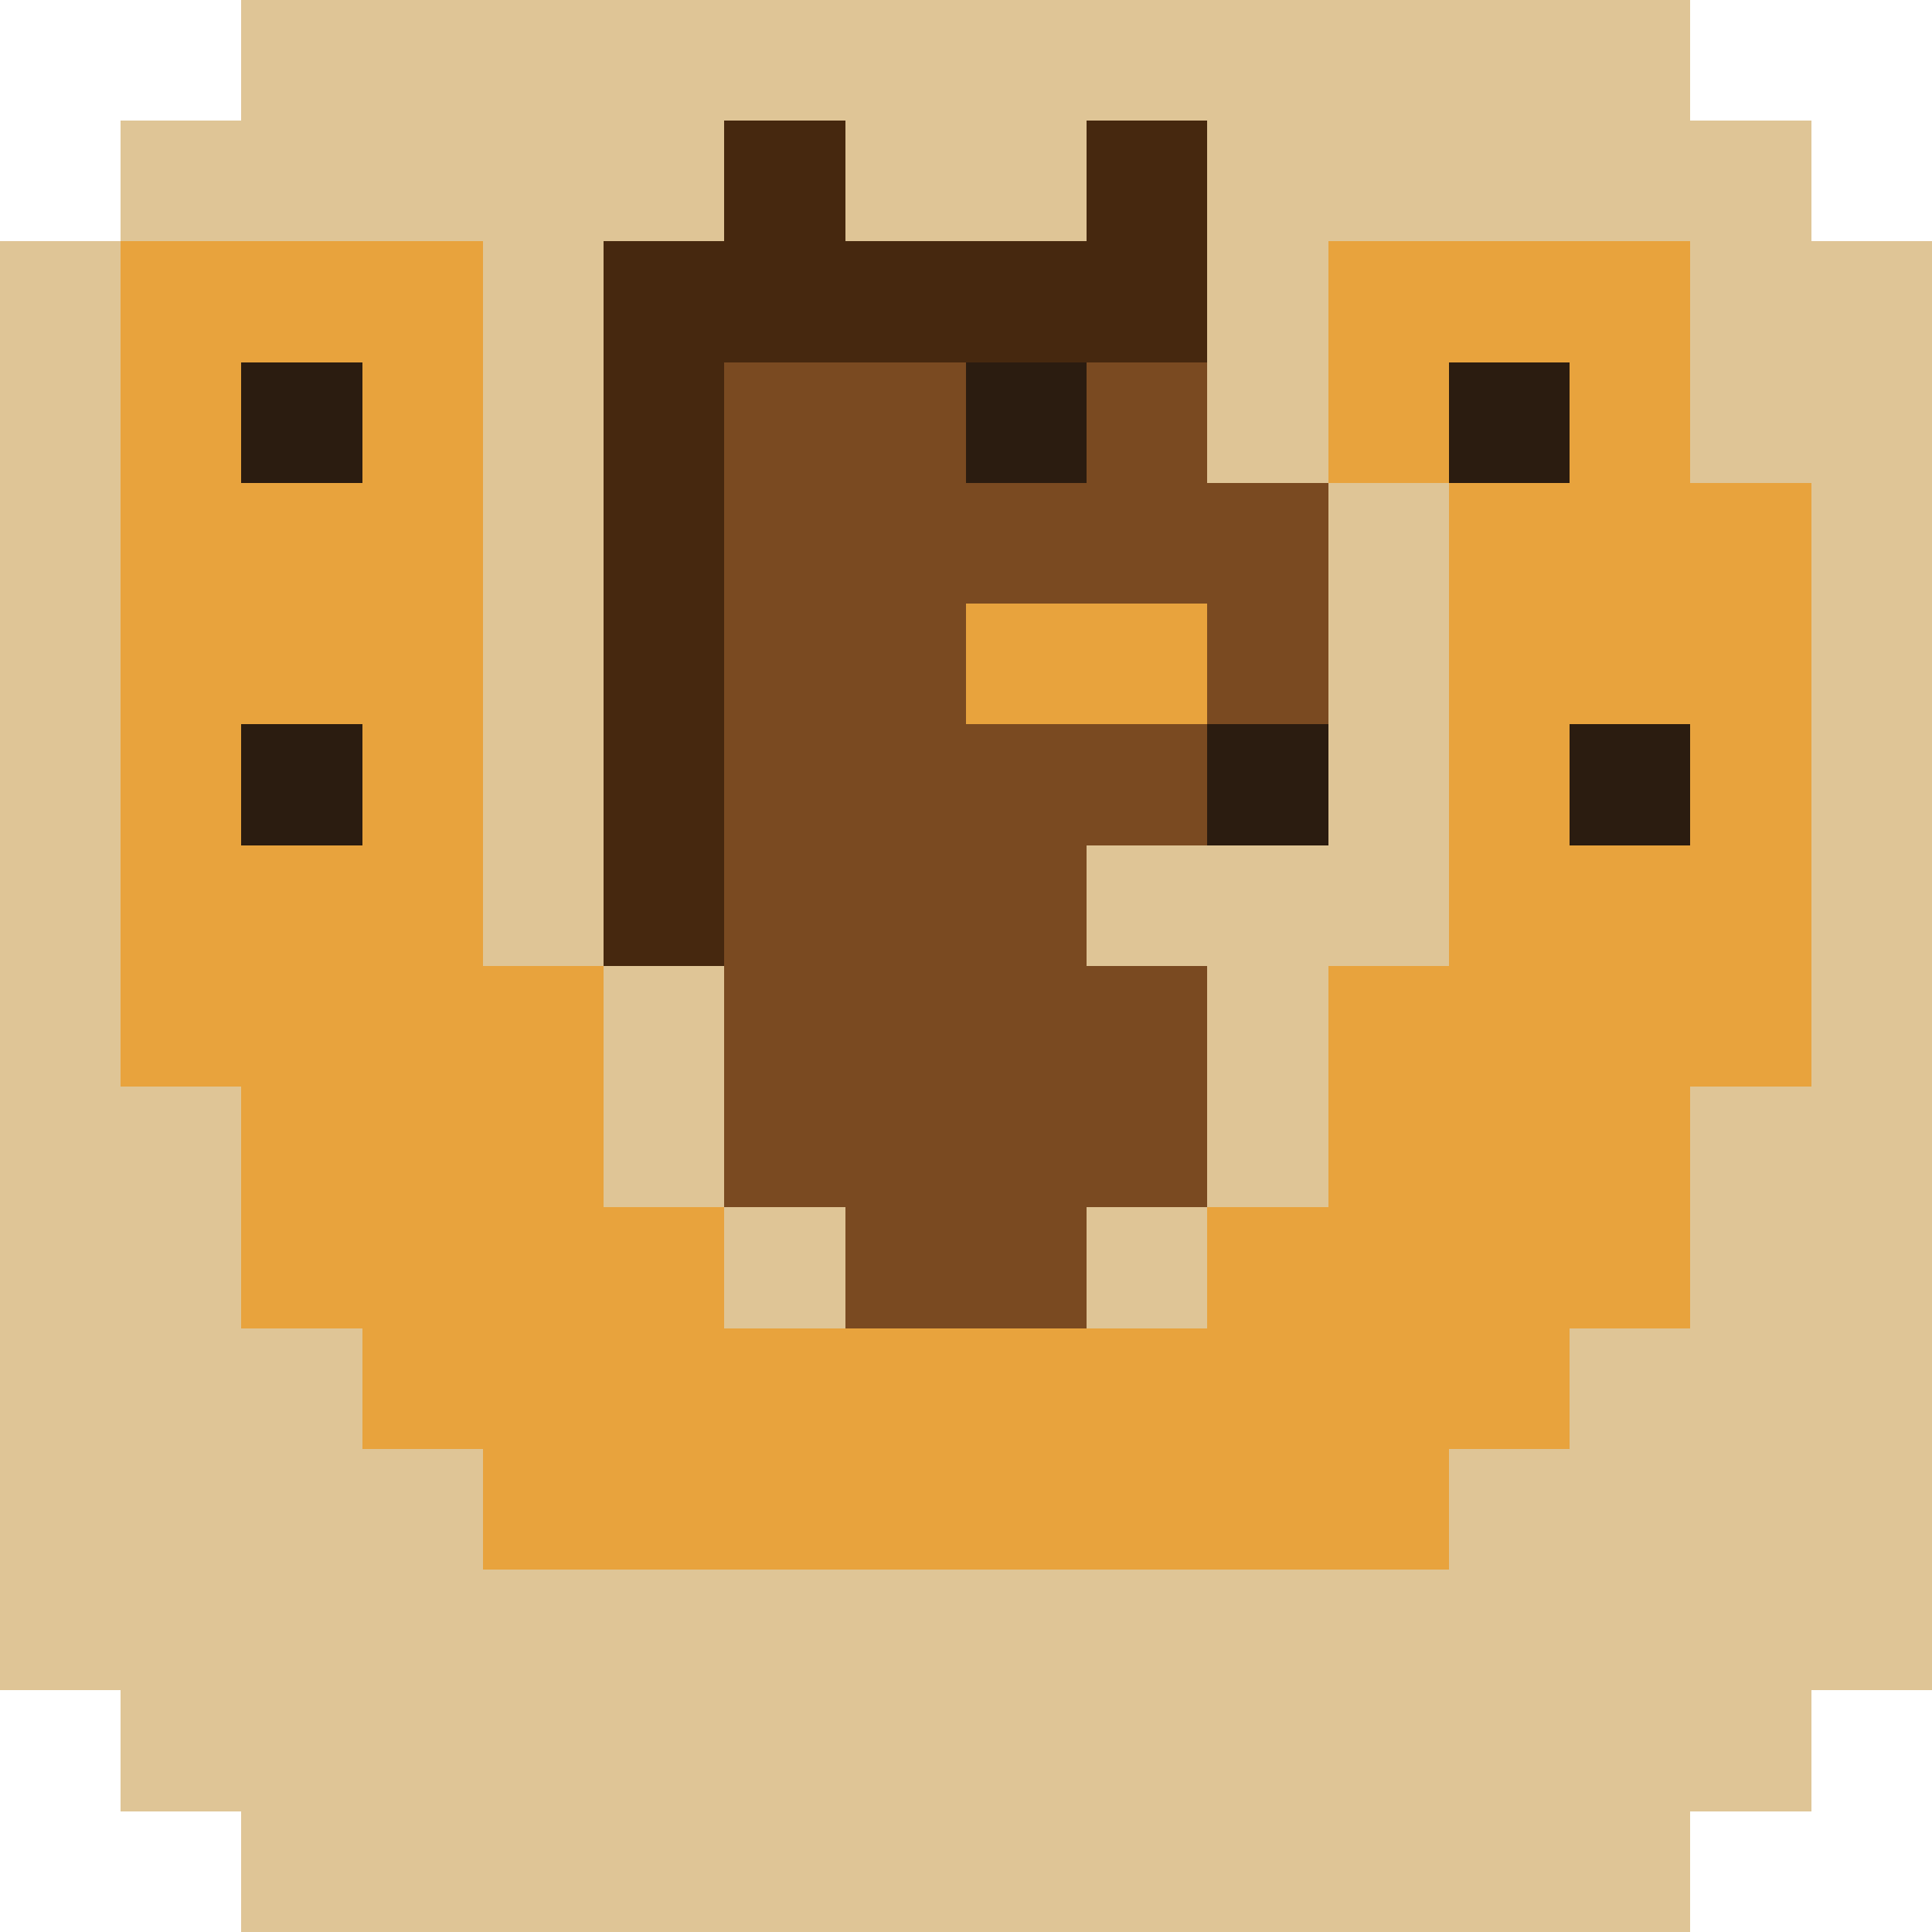
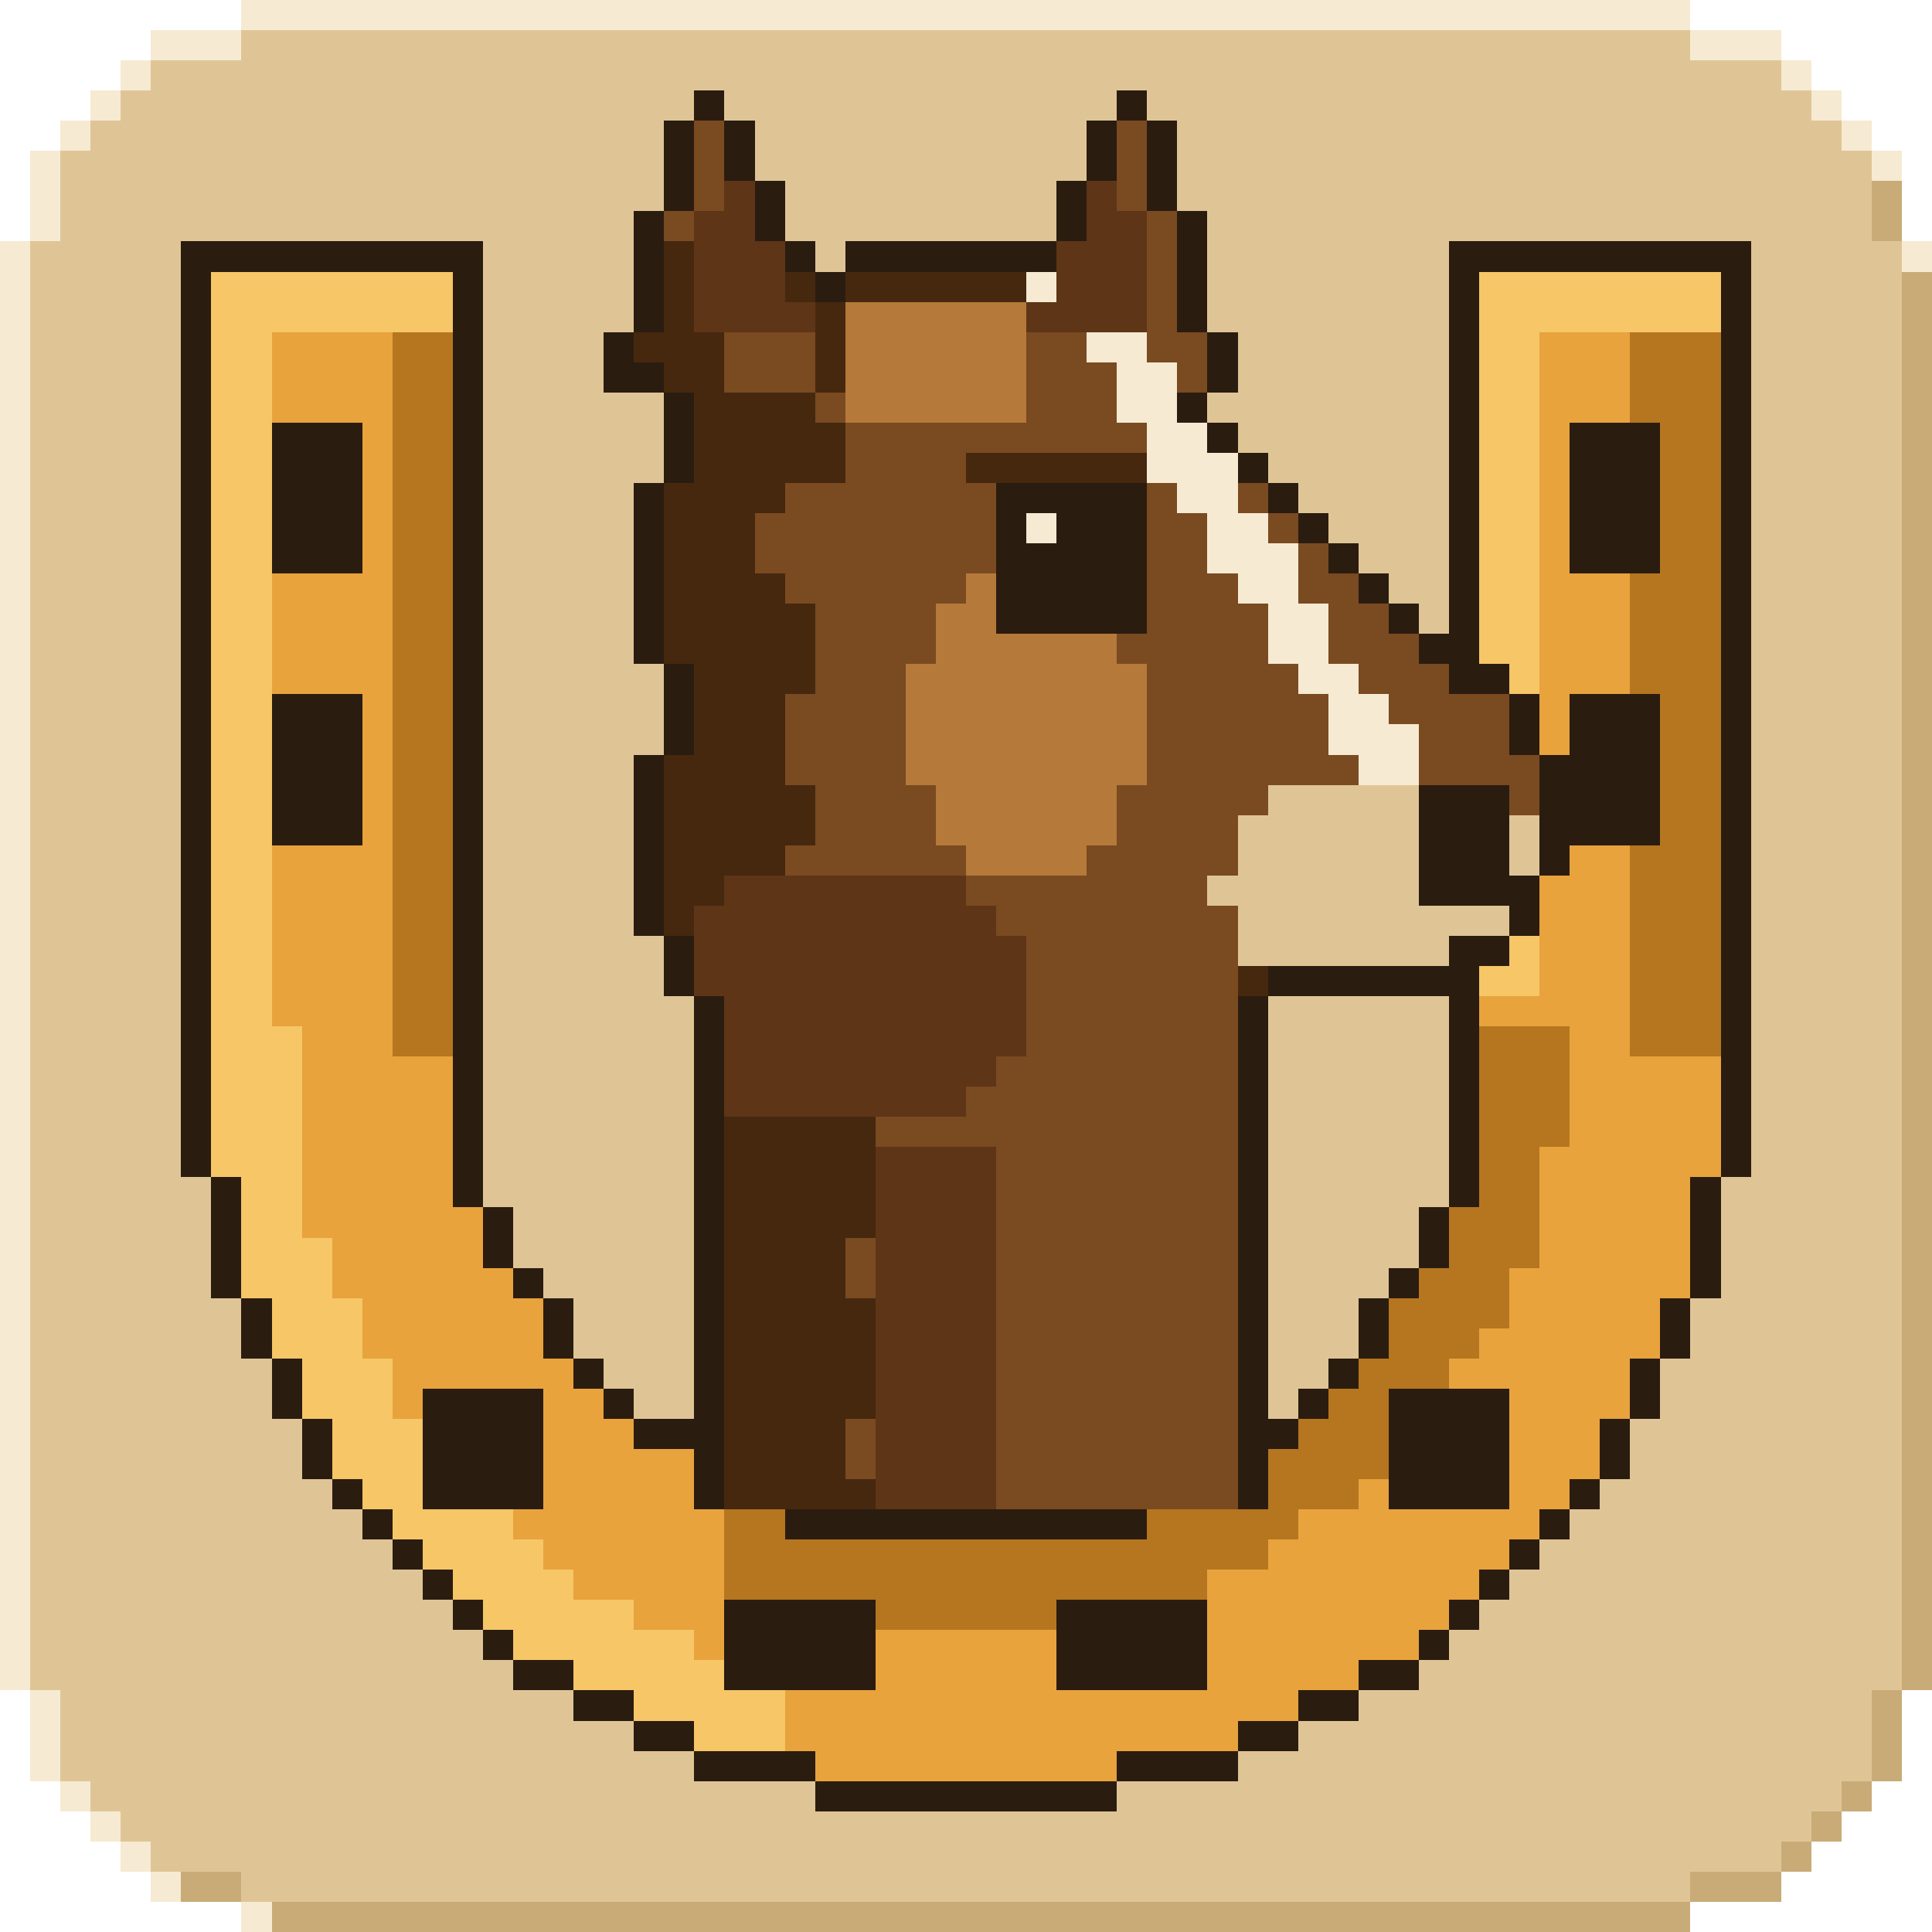
- <svg xmlns="http://www.w3.org/2000/svg" viewBox="0 0 16 16" width="16" height="16" shape-rendering="crispEdges">
+ <svg xmlns="http://www.w3.org/2000/svg" viewBox="0 0 64 64" width="64" height="64" shape-rendering="crispEdges">
+   <g fill="#f6ead2">
+     <rect x="8" y="0" width="48" height="1" />
+     <rect x="5" y="1" width="3" height="1" />
+     <rect x="56" y="1" width="3" height="1" />
+     <rect x="4" y="2" width="1" height="1" />
+     <rect x="59" y="2" width="1" height="1" />
+     <rect x="3" y="3" width="1" height="1" />
+     <rect x="60" y="3" width="1" height="1" />
+     <rect x="2" y="4" width="1" height="1" />
+     <rect x="61" y="4" width="1" height="1" />
+     <rect x="1" y="5" width="1" height="3" />
+     <rect x="62" y="5" width="1" height="1" />
+     <rect x="0" y="8" width="1" height="48" />
+     <rect x="63" y="8" width="1" height="1" />
+     <rect x="34" y="9" width="1" height="1" />
+     <rect x="36" y="11" width="2" height="1" />
+     <rect x="37" y="12" width="2" height="2" />
+     <rect x="38" y="14" width="2" height="1" />
+     <rect x="38" y="15" width="3" height="1" />
+     <rect x="39" y="16" width="2" height="1" />
+     <rect x="34" y="17" width="1" height="1" />
+     <rect x="40" y="17" width="2" height="1" />
+     <rect x="40" y="18" width="3" height="1" />
+     <rect x="41" y="19" width="2" height="1" />
+     <rect x="42" y="20" width="2" height="2" />
+     <rect x="43" y="22" width="2" height="1" />
+     <rect x="44" y="23" width="2" height="1" />
+     <rect x="44" y="24" width="3" height="1" />
+     <rect x="45" y="25" width="2" height="1" />
+     <rect x="1" y="56" width="1" height="3" />
+     <rect x="2" y="59" width="1" height="1" />
+     <rect x="3" y="60" width="1" height="1" />
+     <rect x="4" y="61" width="1" height="1" />
+     <rect x="5" y="62" width="1" height="1" />
+     <rect x="8" y="63" width="1" height="1" />
+   </g>
  <g fill="#dfc596">
-     <rect x="2" y="0" width="12" height="1" />
-     <rect x="1" y="1" width="5" height="1" />
-     <rect x="7" y="1" width="2" height="1" />
-     <rect x="10" y="1" width="5" height="1" />
-     <rect x="0" y="2" width="1" height="12" />
-     <rect x="4" y="2" width="1" height="6" />
-     <rect x="10" y="2" width="1" height="2" />
-     <rect x="14" y="2" width="2" height="2" />
-     <rect x="11" y="4" width="1" height="4" />
-     <rect x="15" y="4" width="1" height="10" />
-     <rect x="9" y="7" width="2" height="1" />
-     <rect x="5" y="8" width="1" height="2" />
-     <rect x="10" y="8" width="1" height="2" />
-     <rect x="1" y="9" width="1" height="6" />
-     <rect x="14" y="9" width="1" height="6" />
-     <rect x="6" y="10" width="1" height="1" />
-     <rect x="9" y="10" width="1" height="1" />
-     <rect x="2" y="11" width="1" height="5" />
-     <rect x="13" y="11" width="1" height="5" />
-     <rect x="3" y="12" width="1" height="4" />
-     <rect x="12" y="12" width="1" height="4" />
-     <rect x="4" y="13" width="8" height="3" />
+     <rect x="8" y="1" width="48" height="1" />
+     <rect x="5" y="2" width="54" height="1" />
+     <rect x="4" y="3" width="19" height="1" />
+     <rect x="24" y="3" width="13" height="1" />
+     <rect x="38" y="3" width="22" height="1" />
+     <rect x="3" y="4" width="19" height="1" />
+     <rect x="25" y="4" width="11" height="2" />
+     <rect x="39" y="4" width="22" height="1" />
+     <rect x="2" y="5" width="20" height="2" />
+     <rect x="39" y="5" width="23" height="2" />
+     <rect x="26" y="6" width="9" height="2" />
+     <rect x="2" y="7" width="19" height="1" />
+     <rect x="40" y="7" width="22" height="1" />
+     <rect x="1" y="8" width="5" height="31" />
+     <rect x="16" y="8" width="5" height="3" />
+     <rect x="27" y="8" width="1" height="1" />
+     <rect x="40" y="8" width="8" height="3" />
+     <rect x="58" y="8" width="5" height="31" />
+     <rect x="16" y="11" width="4" height="2" />
+     <rect x="41" y="11" width="7" height="2" />
+     <rect x="16" y="13" width="6" height="3" />
+     <rect x="40" y="13" width="8" height="1" />
+     <rect x="41" y="14" width="7" height="1" />
+     <rect x="42" y="15" width="6" height="1" />
+     <rect x="16" y="16" width="5" height="6" />
+     <rect x="43" y="16" width="5" height="1" />
+     <rect x="44" y="17" width="4" height="1" />
+     <rect x="45" y="18" width="3" height="1" />
+     <rect x="46" y="19" width="2" height="1" />
+     <rect x="47" y="20" width="1" height="1" />
+     <rect x="16" y="22" width="6" height="3" />
+     <rect x="16" y="25" width="5" height="6" />
+     <rect x="42" y="26" width="5" height="1" />
+     <rect x="41" y="27" width="6" height="2" />
+     <rect x="50" y="27" width="1" height="2" />
+     <rect x="40" y="29" width="7" height="1" />
+     <rect x="41" y="30" width="9" height="1" />
+     <rect x="16" y="31" width="6" height="2" />
+     <rect x="41" y="31" width="7" height="1" />
+     <rect x="16" y="33" width="7" height="7" />
+     <rect x="42" y="33" width="6" height="7" />
+     <rect x="1" y="39" width="6" height="4" />
+     <rect x="57" y="39" width="6" height="4" />
+     <rect x="17" y="40" width="6" height="2" />
+     <rect x="42" y="40" width="5" height="2" />
+     <rect x="18" y="42" width="5" height="1" />
+     <rect x="42" y="42" width="4" height="1" />
+     <rect x="1" y="43" width="7" height="2" />
+     <rect x="19" y="43" width="4" height="2" />
+     <rect x="42" y="43" width="3" height="2" />
+     <rect x="56" y="43" width="7" height="2" />
+     <rect x="1" y="45" width="8" height="2" />
+     <rect x="20" y="45" width="3" height="1" />
+     <rect x="42" y="45" width="2" height="1" />
+     <rect x="55" y="45" width="8" height="2" />
+     <rect x="21" y="46" width="2" height="1" />
+     <rect x="42" y="46" width="1" height="1" />
+     <rect x="1" y="47" width="9" height="2" />
+     <rect x="54" y="47" width="9" height="2" />
+     <rect x="1" y="49" width="10" height="1" />
+     <rect x="53" y="49" width="10" height="1" />
+     <rect x="1" y="50" width="11" height="1" />
+     <rect x="52" y="50" width="11" height="1" />
+     <rect x="1" y="51" width="12" height="1" />
+     <rect x="51" y="51" width="12" height="1" />
+     <rect x="1" y="52" width="13" height="1" />
+     <rect x="50" y="52" width="13" height="1" />
+     <rect x="1" y="53" width="14" height="1" />
+     <rect x="49" y="53" width="14" height="1" />
+     <rect x="1" y="54" width="15" height="1" />
+     <rect x="48" y="54" width="15" height="1" />
+     <rect x="1" y="55" width="16" height="1" />
+     <rect x="47" y="55" width="16" height="1" />
+     <rect x="2" y="56" width="17" height="1" />
+     <rect x="45" y="56" width="17" height="1" />
+     <rect x="2" y="57" width="19" height="1" />
+     <rect x="43" y="57" width="19" height="1" />
+     <rect x="2" y="58" width="21" height="1" />
+     <rect x="41" y="58" width="21" height="1" />
+     <rect x="3" y="59" width="24" height="1" />
+     <rect x="37" y="59" width="24" height="1" />
+     <rect x="4" y="60" width="56" height="1" />
+     <rect x="5" y="61" width="54" height="1" />
+     <rect x="8" y="62" width="48" height="1" />
+   </g>
+   <g fill="#2b1c10">
+     <rect x="23" y="3" width="1" height="1" />
+     <rect x="37" y="3" width="1" height="1" />
+     <rect x="22" y="4" width="1" height="3" />
+     <rect x="24" y="4" width="1" height="2" />
+     <rect x="36" y="4" width="1" height="2" />
+     <rect x="38" y="4" width="1" height="3" />
+     <rect x="25" y="6" width="1" height="2" />
+     <rect x="35" y="6" width="1" height="2" />
+     <rect x="21" y="7" width="1" height="4" />
+     <rect x="39" y="7" width="1" height="4" />
+     <rect x="6" y="8" width="10" height="1" />
+     <rect x="26" y="8" width="1" height="1" />
+     <rect x="28" y="8" width="7" height="1" />
+     <rect x="48" y="8" width="10" height="1" />
+     <rect x="6" y="9" width="1" height="30" />
+     <rect x="15" y="9" width="1" height="31" />
+     <rect x="27" y="9" width="1" height="1" />
+     <rect x="48" y="9" width="1" height="12" />
+     <rect x="57" y="9" width="1" height="30" />
+     <rect x="20" y="11" width="1" height="1" />
+     <rect x="40" y="11" width="1" height="2" />
+     <rect x="20" y="12" width="2" height="1" />
+     <rect x="22" y="13" width="1" height="3" />
+     <rect x="39" y="13" width="1" height="1" />
+     <rect x="9" y="14" width="3" height="5" />
+     <rect x="40" y="14" width="1" height="1" />
+     <rect x="52" y="14" width="3" height="5" />
+     <rect x="41" y="15" width="1" height="1" />
+     <rect x="21" y="16" width="1" height="6" />
+     <rect x="33" y="16" width="5" height="1" />
+     <rect x="42" y="16" width="1" height="1" />
+     <rect x="33" y="17" width="1" height="1" />
+     <rect x="35" y="17" width="3" height="1" />
+     <rect x="43" y="17" width="1" height="1" />
+     <rect x="33" y="18" width="5" height="3" />
+     <rect x="44" y="18" width="1" height="1" />
+     <rect x="45" y="19" width="1" height="1" />
+     <rect x="46" y="20" width="1" height="1" />
+     <rect x="47" y="21" width="2" height="1" />
+     <rect x="22" y="22" width="1" height="3" />
+     <rect x="48" y="22" width="2" height="1" />
+     <rect x="9" y="23" width="3" height="5" />
+     <rect x="50" y="23" width="1" height="2" />
+     <rect x="52" y="23" width="3" height="2" />
+     <rect x="21" y="25" width="1" height="6" />
+     <rect x="51" y="25" width="4" height="3" />
+     <rect x="47" y="26" width="3" height="3" />
+     <rect x="51" y="28" width="1" height="1" />
+     <rect x="47" y="29" width="4" height="1" />
+     <rect x="50" y="30" width="1" height="1" />
+     <rect x="22" y="31" width="1" height="2" />
+     <rect x="48" y="31" width="2" height="1" />
+     <rect x="42" y="32" width="7" height="1" />
+     <rect x="23" y="33" width="1" height="14" />
+     <rect x="41" y="33" width="1" height="14" />
+     <rect x="48" y="33" width="1" height="7" />
+     <rect x="7" y="39" width="1" height="4" />
+     <rect x="56" y="39" width="1" height="4" />
+     <rect x="16" y="40" width="1" height="2" />
+     <rect x="47" y="40" width="1" height="2" />
+     <rect x="17" y="42" width="1" height="1" />
+     <rect x="46" y="42" width="1" height="1" />
+     <rect x="8" y="43" width="1" height="2" />
+     <rect x="18" y="43" width="1" height="2" />
+     <rect x="45" y="43" width="1" height="2" />
+     <rect x="55" y="43" width="1" height="2" />
+     <rect x="9" y="45" width="1" height="2" />
+     <rect x="19" y="45" width="1" height="1" />
+     <rect x="44" y="45" width="1" height="1" />
+     <rect x="54" y="45" width="1" height="2" />
+     <rect x="14" y="46" width="4" height="4" />
+     <rect x="20" y="46" width="1" height="1" />
+     <rect x="43" y="46" width="1" height="1" />
+     <rect x="46" y="46" width="4" height="4" />
+     <rect x="10" y="47" width="1" height="2" />
+     <rect x="21" y="47" width="3" height="1" />
+     <rect x="41" y="47" width="2" height="1" />
+     <rect x="53" y="47" width="1" height="2" />
+     <rect x="23" y="48" width="1" height="2" />
+     <rect x="41" y="48" width="1" height="2" />
+     <rect x="11" y="49" width="1" height="1" />
+     <rect x="52" y="49" width="1" height="1" />
+     <rect x="12" y="50" width="1" height="1" />
+     <rect x="26" y="50" width="12" height="1" />
+     <rect x="51" y="50" width="1" height="1" />
+     <rect x="13" y="51" width="1" height="1" />
+     <rect x="50" y="51" width="1" height="1" />
+     <rect x="14" y="52" width="1" height="1" />
+     <rect x="49" y="52" width="1" height="1" />
+     <rect x="15" y="53" width="1" height="1" />
+     <rect x="24" y="53" width="5" height="3" />
+     <rect x="35" y="53" width="5" height="3" />
+     <rect x="48" y="53" width="1" height="1" />
+     <rect x="16" y="54" width="1" height="1" />
+     <rect x="47" y="54" width="1" height="1" />
+     <rect x="17" y="55" width="2" height="1" />
+     <rect x="45" y="55" width="2" height="1" />
+     <rect x="19" y="56" width="2" height="1" />
+     <rect x="43" y="56" width="2" height="1" />
+     <rect x="21" y="57" width="2" height="1" />
+     <rect x="41" y="57" width="2" height="1" />
+     <rect x="23" y="58" width="4" height="1" />
+     <rect x="37" y="58" width="4" height="1" />
+     <rect x="27" y="59" width="10" height="1" />
+   </g>
+   <g fill="#7a4a21">
+     <rect x="23" y="4" width="1" height="3" />
+     <rect x="37" y="4" width="1" height="3" />
+     <rect x="22" y="7" width="1" height="1" />
+     <rect x="38" y="7" width="1" height="4" />
+     <rect x="24" y="11" width="3" height="2" />
+     <rect x="34" y="11" width="2" height="1" />
+     <rect x="38" y="11" width="2" height="1" />
+     <rect x="34" y="12" width="3" height="2" />
+     <rect x="39" y="12" width="1" height="1" />
+     <rect x="27" y="13" width="1" height="1" />
+     <rect x="28" y="14" width="10" height="1" />
+     <rect x="28" y="15" width="4" height="1" />
+     <rect x="26" y="16" width="7" height="1" />
+     <rect x="38" y="16" width="1" height="1" />
+     <rect x="41" y="16" width="1" height="1" />
+     <rect x="25" y="17" width="8" height="2" />
+     <rect x="38" y="17" width="2" height="2" />
+     <rect x="42" y="17" width="1" height="1" />
+     <rect x="43" y="18" width="1" height="1" />
+     <rect x="26" y="19" width="6" height="1" />
+     <rect x="38" y="19" width="3" height="1" />
+     <rect x="43" y="19" width="2" height="1" />
+     <rect x="27" y="20" width="4" height="2" />
+     <rect x="38" y="20" width="4" height="1" />
+     <rect x="44" y="20" width="2" height="1" />
+     <rect x="37" y="21" width="5" height="1" />
+     <rect x="44" y="21" width="3" height="1" />
+     <rect x="27" y="22" width="3" height="1" />
+     <rect x="38" y="22" width="5" height="1" />
+     <rect x="45" y="22" width="3" height="1" />
+     <rect x="26" y="23" width="4" height="3" />
+     <rect x="38" y="23" width="6" height="2" />
+     <rect x="46" y="23" width="4" height="1" />
+     <rect x="47" y="24" width="3" height="1" />
+     <rect x="38" y="25" width="7" height="1" />
+     <rect x="47" y="25" width="4" height="1" />
+     <rect x="27" y="26" width="4" height="2" />
+     <rect x="37" y="26" width="5" height="1" />
+     <rect x="50" y="26" width="1" height="1" />
+     <rect x="37" y="27" width="4" height="1" />
+     <rect x="26" y="28" width="6" height="1" />
+     <rect x="36" y="28" width="5" height="1" />
+     <rect x="32" y="29" width="8" height="1" />
+     <rect x="33" y="30" width="8" height="1" />
+     <rect x="34" y="31" width="7" height="4" />
+     <rect x="33" y="35" width="8" height="1" />
+     <rect x="32" y="36" width="9" height="1" />
+     <rect x="29" y="37" width="12" height="1" />
+     <rect x="33" y="38" width="8" height="12" />
+     <rect x="28" y="41" width="1" height="2" />
+     <rect x="28" y="47" width="1" height="2" />
+   </g>
+   <g fill="#5e3517">
+     <rect x="24" y="6" width="1" height="1" />
+     <rect x="36" y="6" width="1" height="1" />
+     <rect x="23" y="7" width="2" height="1" />
+     <rect x="36" y="7" width="2" height="1" />
+     <rect x="23" y="8" width="3" height="2" />
+     <rect x="35" y="8" width="3" height="2" />
+     <rect x="23" y="10" width="4" height="1" />
+     <rect x="34" y="10" width="4" height="1" />
+     <rect x="24" y="29" width="8" height="1" />
+     <rect x="23" y="30" width="10" height="1" />
+     <rect x="23" y="31" width="11" height="2" />
+     <rect x="24" y="33" width="10" height="2" />
+     <rect x="24" y="35" width="9" height="1" />
+     <rect x="24" y="36" width="8" height="1" />
+     <rect x="29" y="38" width="4" height="12" />
+   </g>
+   <g fill="#c9ab77">
+     <rect x="62" y="6" width="1" height="2" />
+     <rect x="63" y="9" width="1" height="47" />
+     <rect x="62" y="56" width="1" height="3" />
+     <rect x="61" y="59" width="1" height="1" />
+     <rect x="60" y="60" width="1" height="1" />
+     <rect x="59" y="61" width="1" height="1" />
+     <rect x="6" y="62" width="2" height="1" />
+     <rect x="56" y="62" width="3" height="1" />
+     <rect x="9" y="63" width="47" height="1" />
  </g>
  <g fill="#46280f">
-     <rect x="6" y="1" width="1" height="2" />
-     <rect x="9" y="1" width="1" height="2" />
-     <rect x="5" y="2" width="1" height="6" />
-     <rect x="7" y="2" width="2" height="1" />
+     <rect x="22" y="8" width="1" height="3" />
+     <rect x="26" y="9" width="1" height="1" />
+     <rect x="28" y="9" width="6" height="1" />
+     <rect x="27" y="10" width="1" height="3" />
+     <rect x="21" y="11" width="3" height="1" />
+     <rect x="22" y="12" width="2" height="1" />
+     <rect x="23" y="13" width="4" height="1" />
+     <rect x="23" y="14" width="5" height="2" />
+     <rect x="32" y="15" width="6" height="1" />
+     <rect x="22" y="16" width="4" height="1" />
+     <rect x="22" y="17" width="3" height="2" />
+     <rect x="22" y="19" width="4" height="1" />
+     <rect x="22" y="20" width="5" height="2" />
+     <rect x="23" y="22" width="4" height="1" />
+     <rect x="23" y="23" width="3" height="2" />
+     <rect x="22" y="25" width="4" height="1" />
+     <rect x="22" y="26" width="5" height="2" />
+     <rect x="22" y="28" width="4" height="1" />
+     <rect x="22" y="29" width="2" height="1" />
+     <rect x="22" y="30" width="1" height="1" />
+     <rect x="41" y="32" width="1" height="1" />
+     <rect x="24" y="37" width="5" height="4" />
+     <rect x="24" y="41" width="4" height="2" />
+     <rect x="24" y="43" width="5" height="4" />
+     <rect x="24" y="47" width="4" height="2" />
+     <rect x="24" y="49" width="5" height="1" />
+   </g>
+   <g fill="#f6c667">
+     <rect x="7" y="9" width="8" height="2" />
+     <rect x="49" y="9" width="8" height="2" />
+     <rect x="7" y="11" width="2" height="23" />
+     <rect x="49" y="11" width="2" height="11" />
+     <rect x="50" y="22" width="1" height="1" />
+     <rect x="50" y="31" width="1" height="1" />
+     <rect x="49" y="32" width="2" height="1" />
+     <rect x="7" y="34" width="3" height="5" />
+     <rect x="8" y="39" width="2" height="2" />
+     <rect x="8" y="41" width="3" height="2" />
+     <rect x="9" y="43" width="3" height="2" />
+     <rect x="10" y="45" width="3" height="2" />
+     <rect x="11" y="47" width="3" height="2" />
+     <rect x="12" y="49" width="2" height="1" />
+     <rect x="13" y="50" width="4" height="1" />
+     <rect x="14" y="51" width="4" height="1" />
+     <rect x="15" y="52" width="4" height="1" />
+     <rect x="16" y="53" width="5" height="1" />
+     <rect x="17" y="54" width="6" height="1" />
+     <rect x="19" y="55" width="5" height="1" />
+     <rect x="21" y="56" width="5" height="1" />
+     <rect x="23" y="57" width="3" height="1" />
+   </g>
+   <g fill="#b5793a">
+     <rect x="28" y="10" width="6" height="4" />
+     <rect x="32" y="19" width="1" height="1" />
+     <rect x="31" y="20" width="2" height="1" />
+     <rect x="31" y="21" width="6" height="1" />
+     <rect x="30" y="22" width="8" height="4" />
+     <rect x="31" y="26" width="6" height="2" />
+     <rect x="32" y="28" width="4" height="1" />
  </g>
  <g fill="#e8a33d">
-     <rect x="1" y="2" width="3" height="1" />
-     <rect x="11" y="2" width="3" height="1" />
-     <rect x="1" y="3" width="1" height="6" />
-     <rect x="3" y="3" width="1" height="9" />
-     <rect x="11" y="3" width="1" height="1" />
-     <rect x="13" y="3" width="1" height="3" />
-     <rect x="2" y="4" width="1" height="2" />
-     <rect x="12" y="4" width="1" height="8" />
-     <rect x="14" y="4" width="1" height="5" />
-     <rect x="8" y="5" width="2" height="1" />
-     <rect x="2" y="7" width="1" height="4" />
-     <rect x="13" y="7" width="1" height="4" />
-     <rect x="4" y="8" width="1" height="5" />
-     <rect x="11" y="8" width="1" height="5" />
-     <rect x="5" y="10" width="1" height="3" />
-     <rect x="10" y="10" width="1" height="3" />
-     <rect x="6" y="11" width="4" height="2" />
-   </g>
-   <g fill="#2b1c10">
-     <rect x="2" y="3" width="1" height="1" />
-     <rect x="8" y="3" width="1" height="1" />
-     <rect x="12" y="3" width="1" height="1" />
-     <rect x="2" y="6" width="1" height="1" />
-     <rect x="10" y="6" width="1" height="1" />
-     <rect x="13" y="6" width="1" height="1" />
-   </g>
-   <g fill="#7a4a21">
-     <rect x="6" y="3" width="2" height="7" />
-     <rect x="9" y="3" width="1" height="2" />
-     <rect x="8" y="4" width="1" height="1" />
-     <rect x="10" y="4" width="1" height="2" />
-     <rect x="8" y="6" width="2" height="1" />
-     <rect x="8" y="7" width="1" height="4" />
-     <rect x="9" y="8" width="1" height="2" />
-     <rect x="7" y="10" width="1" height="1" />
+     <rect x="9" y="11" width="4" height="3" />
+     <rect x="51" y="11" width="3" height="3" />
+     <rect x="12" y="14" width="1" height="5" />
+     <rect x="51" y="14" width="1" height="5" />
+     <rect x="9" y="19" width="4" height="4" />
+     <rect x="51" y="19" width="3" height="4" />
+     <rect x="12" y="23" width="1" height="5" />
+     <rect x="51" y="23" width="1" height="2" />
+     <rect x="9" y="28" width="4" height="6" />
+     <rect x="52" y="28" width="2" height="1" />
+     <rect x="51" y="29" width="3" height="4" />
+     <rect x="49" y="33" width="5" height="1" />
+     <rect x="10" y="34" width="3" height="1" />
+     <rect x="52" y="34" width="2" height="1" />
+     <rect x="10" y="35" width="5" height="5" />
+     <rect x="52" y="35" width="5" height="3" />
+     <rect x="51" y="38" width="6" height="1" />
+     <rect x="51" y="39" width="5" height="3" />
+     <rect x="10" y="40" width="6" height="1" />
+     <rect x="11" y="41" width="5" height="1" />
+     <rect x="11" y="42" width="6" height="1" />
+     <rect x="50" y="42" width="6" height="1" />
+     <rect x="12" y="43" width="6" height="2" />
+     <rect x="50" y="43" width="5" height="1" />
+     <rect x="49" y="44" width="6" height="1" />
+     <rect x="13" y="45" width="6" height="1" />
+     <rect x="48" y="45" width="6" height="1" />
+     <rect x="13" y="46" width="1" height="1" />
+     <rect x="18" y="46" width="2" height="1" />
+     <rect x="50" y="46" width="4" height="1" />
+     <rect x="18" y="47" width="3" height="1" />
+     <rect x="50" y="47" width="3" height="2" />
+     <rect x="18" y="48" width="5" height="2" />
+     <rect x="45" y="49" width="1" height="1" />
+     <rect x="50" y="49" width="2" height="1" />
+     <rect x="17" y="50" width="7" height="1" />
+     <rect x="43" y="50" width="8" height="1" />
+     <rect x="18" y="51" width="6" height="1" />
+     <rect x="42" y="51" width="8" height="1" />
+     <rect x="19" y="52" width="5" height="1" />
+     <rect x="40" y="52" width="9" height="1" />
+     <rect x="21" y="53" width="3" height="1" />
+     <rect x="40" y="53" width="8" height="1" />
+     <rect x="23" y="54" width="1" height="1" />
+     <rect x="29" y="54" width="6" height="2" />
+     <rect x="40" y="54" width="7" height="1" />
+     <rect x="40" y="55" width="5" height="1" />
+     <rect x="26" y="56" width="17" height="1" />
+     <rect x="26" y="57" width="15" height="1" />
+     <rect x="27" y="58" width="10" height="1" />
+   </g>
+   <g fill="#b5761f">
+     <rect x="13" y="11" width="2" height="24" />
+     <rect x="54" y="11" width="3" height="3" />
+     <rect x="55" y="14" width="2" height="5" />
+     <rect x="54" y="19" width="3" height="4" />
+     <rect x="55" y="23" width="2" height="5" />
+     <rect x="54" y="28" width="3" height="7" />
+     <rect x="49" y="34" width="3" height="4" />
+     <rect x="49" y="38" width="2" height="2" />
+     <rect x="48" y="40" width="3" height="2" />
+     <rect x="47" y="42" width="3" height="1" />
+     <rect x="46" y="43" width="4" height="1" />
+     <rect x="46" y="44" width="3" height="1" />
+     <rect x="45" y="45" width="3" height="1" />
+     <rect x="44" y="46" width="2" height="1" />
+     <rect x="43" y="47" width="3" height="1" />
+     <rect x="42" y="48" width="4" height="1" />
+     <rect x="42" y="49" width="3" height="1" />
+     <rect x="24" y="50" width="2" height="1" />
+     <rect x="38" y="50" width="5" height="1" />
+     <rect x="24" y="51" width="18" height="1" />
+     <rect x="24" y="52" width="16" height="1" />
+     <rect x="29" y="53" width="6" height="1" />
  </g>
</svg>
